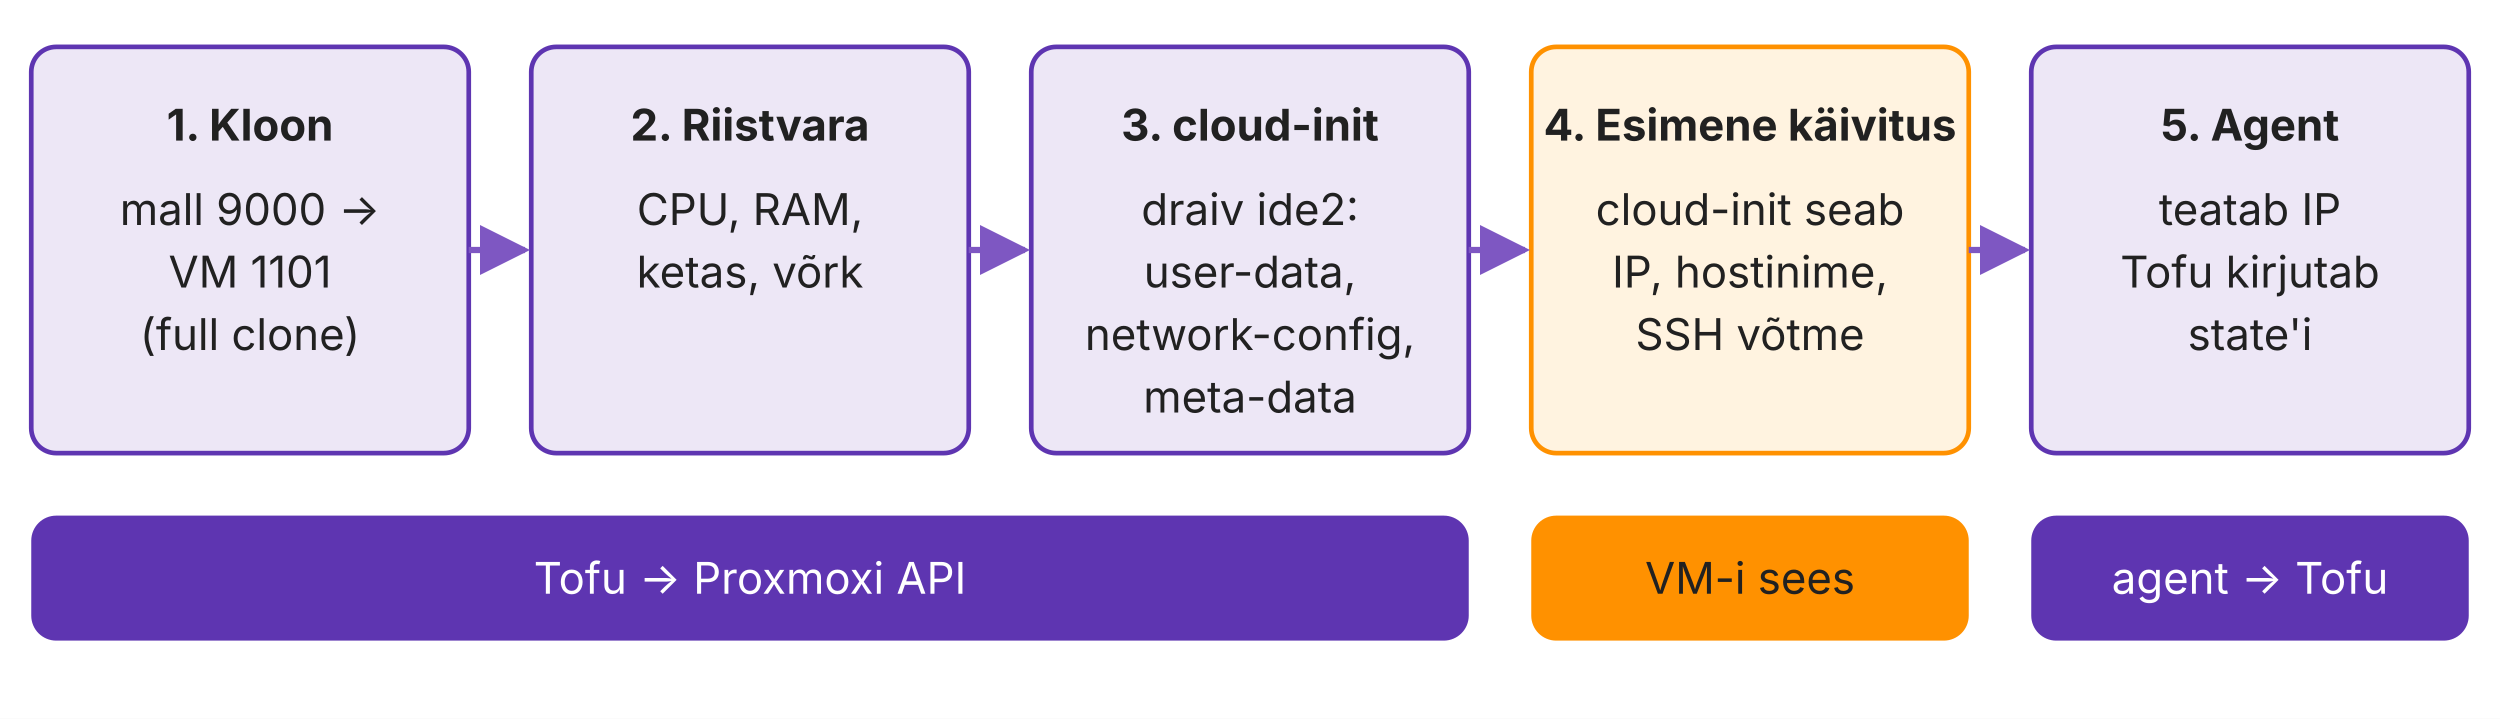
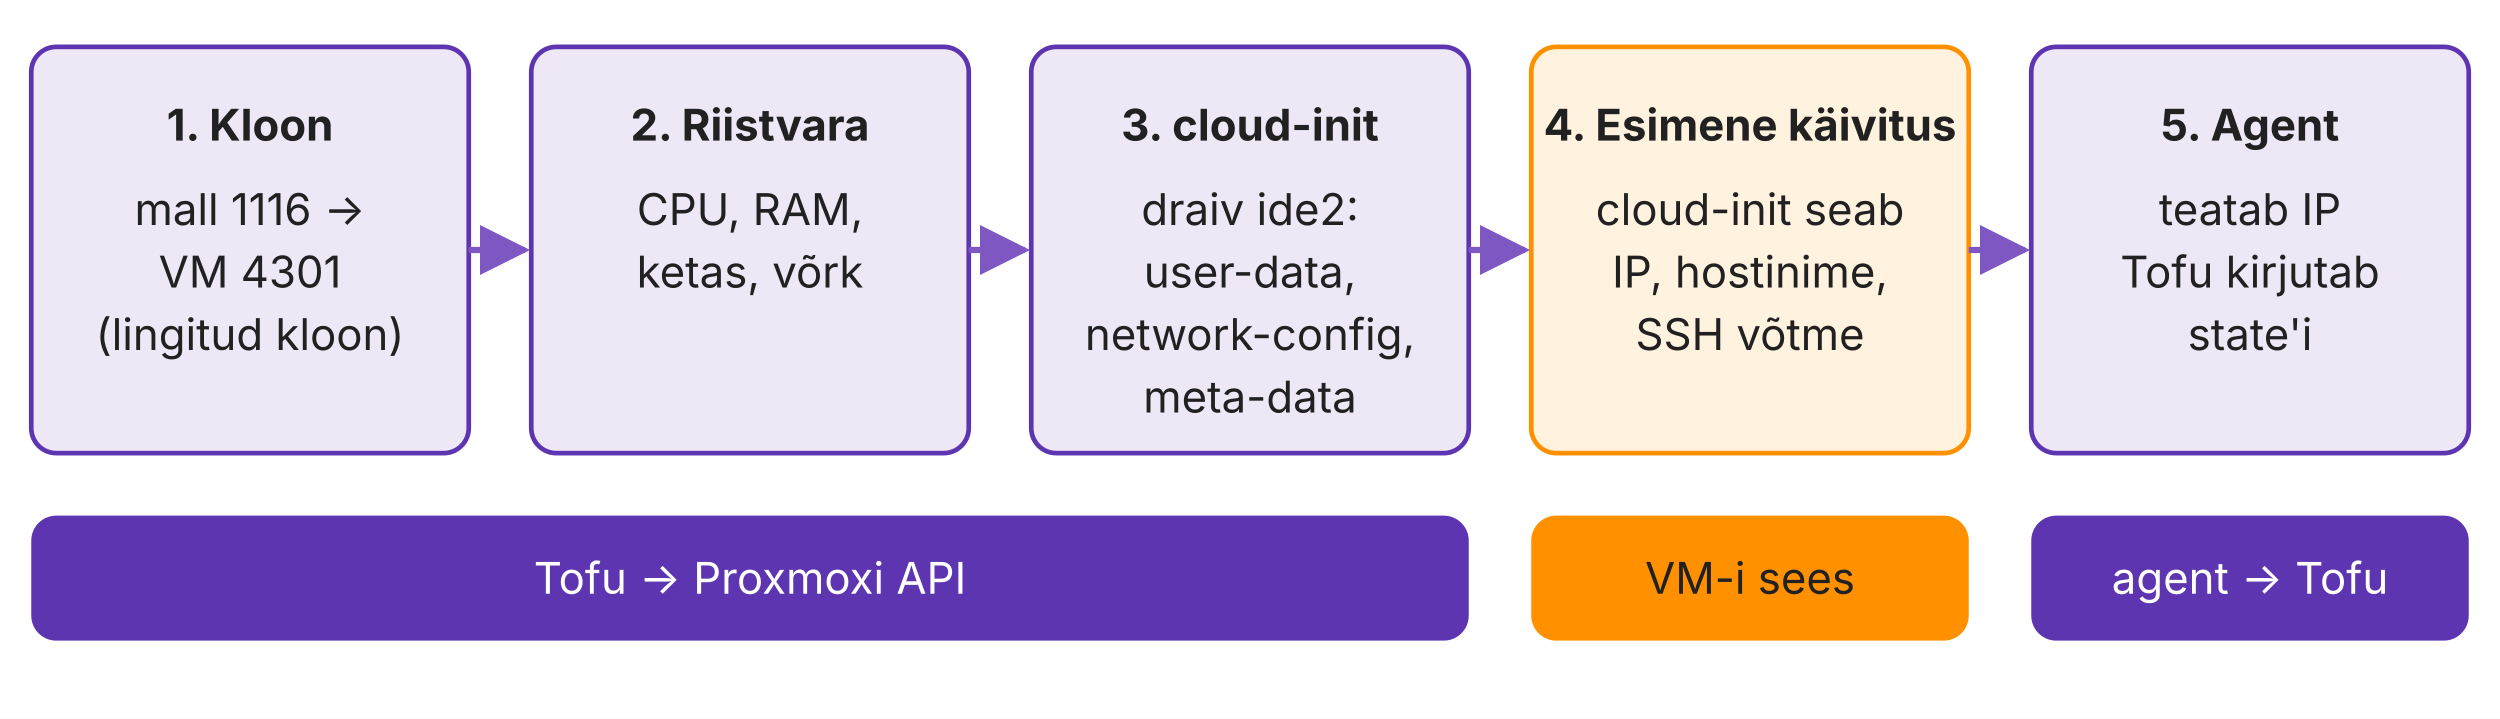
<svg xmlns="http://www.w3.org/2000/svg" viewBox="0 0 800 230" width="800" font-family="Inter, Arial, sans-serif" font-size="14" fill="#212121">
  <defs>
    <marker id="a" viewBox="0 0 10 10" refX="9" refY="5" markerWidth="8" markerHeight="8" orient="auto-start-reverse">
      <path d="M0,0 L10,5 L0,10 z" fill="#7e57c2" />
    </marker>
  </defs>
  <rect width="800" height="230" fill="#ffffff" />
  <g text-anchor="middle">
    <rect x="10" y="15" width="140" height="130" rx="8" fill="#ede7f6" stroke="#5e35b1" stroke-width="1.5" />
    <text x="80" y="45" font-weight="bold">1. Kloon</text>
-     <text x="80" y="72">mall 9000 →</text>
-     <text x="80" y="92">VM 1101</text>
-     <text x="80" y="112">(full clone)</text>
+     <text x="80" y="72">mall 1116 →</text>
+     <text x="80" y="92">VM 4301</text>
+     <text x="80" y="112">(lingitud kloon)</text>
    <rect x="170" y="15" width="140" height="130" rx="8" fill="#ede7f6" stroke="#5e35b1" stroke-width="1.5" />
    <text x="240" y="45" font-weight="bold">2. Riistvara</text>
    <text x="240" y="72">CPU, RAM,</text>
    <text x="240" y="92">ketas, võrk</text>
    <rect x="330" y="15" width="140" height="130" rx="8" fill="#ede7f6" stroke="#5e35b1" stroke-width="1.5" />
    <text x="400" y="45" font-weight="bold">3. cloud-init</text>
    <text x="400" y="72">draiv ide2:</text>
    <text x="400" y="92">user-data,</text>
    <text x="400" y="112">network-config,</text>
    <text x="400" y="132">meta-data</text>
    <rect x="490" y="15" width="140" height="130" rx="8" fill="#fff3e0" stroke="#ff9100" stroke-width="1.5" />
    <text x="560" y="45" font-weight="bold">4. Esimene käivitus</text>
    <text x="560" y="72">cloud-init seab</text>
    <text x="560" y="92">IP, hostinime,</text>
    <text x="560" y="112">SSH võtme</text>
    <rect x="650" y="15" width="140" height="130" rx="8" fill="#ede7f6" stroke="#5e35b1" stroke-width="1.5" />
    <text x="720" y="45" font-weight="bold">5. Agent</text>
    <text x="720" y="72">teatab IP</text>
    <text x="720" y="92">Tofu kirjutab</text>
    <text x="720" y="112">state'i</text>
  </g>
  <g stroke="#7e57c2" stroke-width="2" marker-end="url(#a)">
    <line x1="150" y1="80" x2="168" y2="80" />
    <line x1="310" y1="80" x2="328" y2="80" />
    <line x1="470" y1="80" x2="488" y2="80" />
    <line x1="630" y1="80" x2="648" y2="80" />
  </g>
  <g text-anchor="middle">
    <rect x="10" y="165" width="460" height="40" rx="8" fill="#5e35b1" />
    <text x="240" y="190" fill="#ffffff">Tofu → Proxmoxi API</text>
    <rect x="490" y="165" width="140" height="40" rx="8" fill="#ff9100" />
    <text x="560" y="190" fill="#212121">VM-i sees</text>
    <rect x="650" y="165" width="140" height="40" rx="8" fill="#5e35b1" />
    <text x="720" y="190" fill="#ffffff">agent → Tofu</text>
  </g>
</svg>
